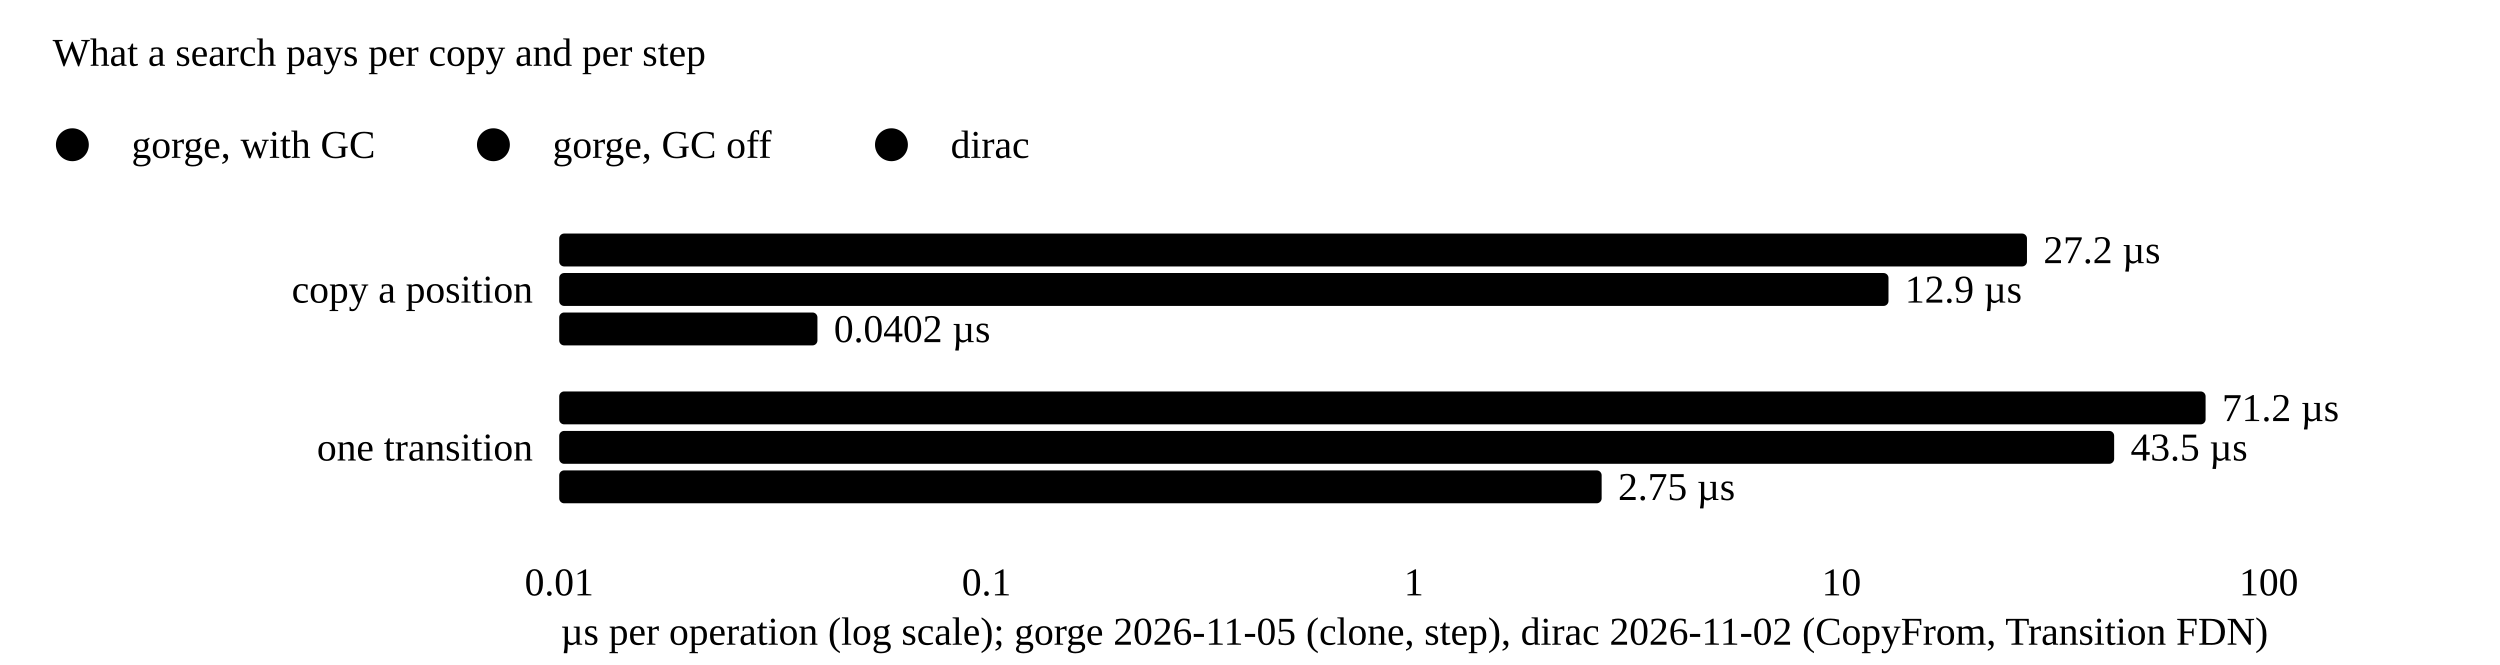
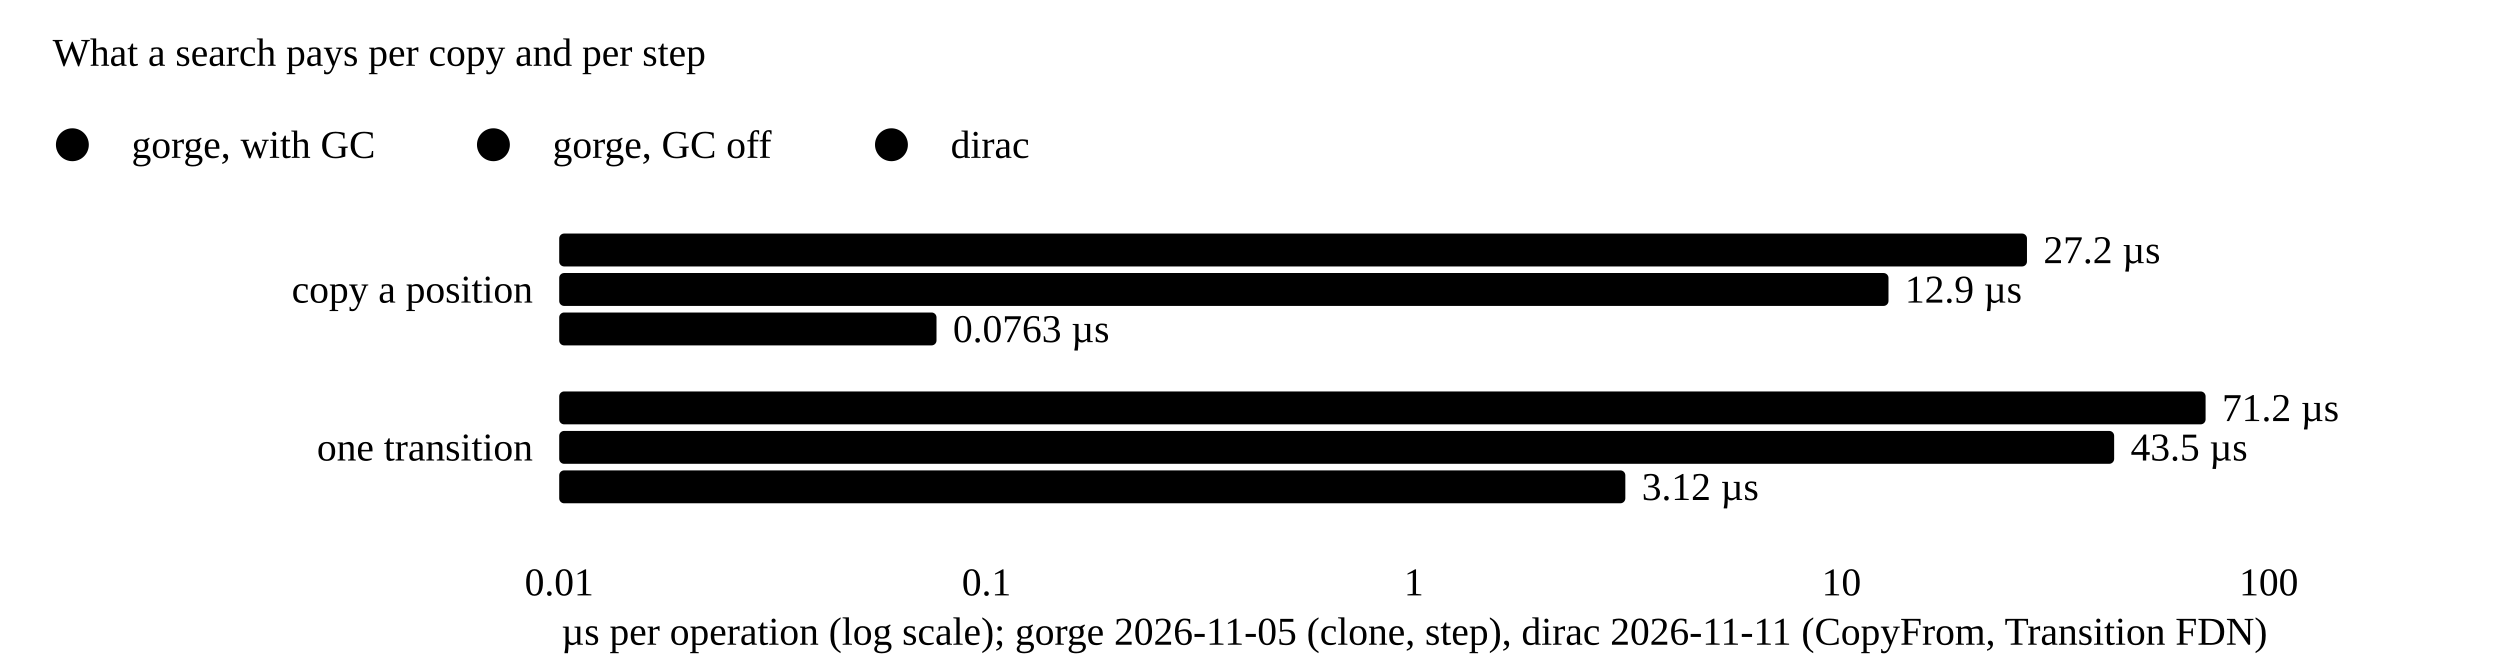
<svg xmlns="http://www.w3.org/2000/svg" class="mzc" viewBox="0 0 760 202" role="img" aria-label="Grouped bars, log scale: microseconds per copy and per transition, gorge against dirac">
  <text x="16.0" y="20.0" class="mz-title" text-anchor="start">What a search pays per copy and per step</text>
  <circle class="dot s1" cx="22" cy="44" r="5" />
  <text x="40.0" y="48.0" text-anchor="start">gorge, with GC</text>
  <circle class="dot s1 soft" cx="150" cy="44" r="5" />
  <text x="168.0" y="48.0" text-anchor="start">gorge, GC off</text>
  <circle class="dot s3" cx="271" cy="44" r="5" />
  <text x="289.0" y="48.0" text-anchor="start">dirac</text>
  <line class="mz-grid" x1="170.0" y1="64" x2="170.0" y2="166" />
  <text x="170.0" y="181.0" class="mz-muted" text-anchor="middle">0.01</text>
  <line class="mz-grid" x1="299.9" y1="64" x2="299.9" y2="166" />
  <text x="299.9" y="181.0" class="mz-muted" text-anchor="middle">0.1</text>
  <line class="mz-grid" x1="429.8" y1="64" x2="429.8" y2="166" />
  <text x="429.8" y="181.0" class="mz-muted" text-anchor="middle">1</text>
  <line class="mz-grid" x1="559.8" y1="64" x2="559.8" y2="166" />
  <text x="559.8" y="181.0" class="mz-muted" text-anchor="middle">10</text>
  <line class="mz-grid" x1="689.7" y1="64" x2="689.7" y2="166" />
  <text x="689.7" y="181.0" class="mz-muted" text-anchor="middle">100</text>
  <text x="162.0" y="92.0" text-anchor="end">copy a position</text>
  <g>
    <rect class="s1" x="170.0" y="71.0" width="446.2" height="10" rx="1.5" style="stroke:none" />
  </g>
  <text x="621.2" y="80.0" class="mz-muted" text-anchor="start">27.2 µs</text>
  <g>
    <rect class="s1 soft" x="170.0" y="83.0" width="404.1" height="10" rx="1.5" style="stroke:none" />
  </g>
  <text x="579.1" y="92.0" class="mz-muted" text-anchor="start">12.9 µs</text>
  <g>
-     <rect class="s3" x="170.0" y="95.0" width="78.5" height="10" rx="1.5" style="stroke:none" />
+     <rect class="s3" x="170.0" y="95.0" width="114.7" height="10" rx="1.5" style="stroke:none" />
  </g>
-   <text x="253.5" y="104.0" class="mz-muted" text-anchor="start">0.0402 µs</text>
+   <text x="289.7" y="104.0" class="mz-muted" text-anchor="start">0.0763 µs</text>
  <text x="162.0" y="140.0" text-anchor="end">one transition</text>
  <g>
    <rect class="s1" x="170.0" y="119.0" width="500.5" height="10" rx="1.5" style="stroke:none" />
  </g>
  <text x="675.5" y="128.0" class="mz-muted" text-anchor="start">71.2 µs</text>
  <g>
    <rect class="s1 soft" x="170.0" y="131.0" width="472.7" height="10" rx="1.5" style="stroke:none" />
  </g>
  <text x="647.7" y="140.0" class="mz-muted" text-anchor="start">43.5 µs</text>
  <g>
-     <rect class="s3" x="170.0" y="143.0" width="316.9" height="10" rx="1.5" style="stroke:none" />
+     <rect class="s3" x="170.0" y="143.0" width="324.1" height="10" rx="1.5" style="stroke:none" />
  </g>
-   <text x="491.9" y="152.0" class="mz-muted" text-anchor="start">2.75 µs</text>
+   <text x="499.1" y="152.0" class="mz-muted" text-anchor="start">3.12 µs</text>
  <line class="mz-axis" x1="170.0" y1="64" x2="170.0" y2="166" />
-   <text x="430.0" y="196.0" class="mz-muted" text-anchor="middle">µs per operation (log scale); gorge 2026-11-05 (clone, step), dirac 2026-11-02 (CopyFrom, Transition FDN)</text>
+   <text x="430.0" y="196.0" class="mz-muted" text-anchor="middle">µs per operation (log scale); gorge 2026-11-05 (clone, step), dirac 2026-11-11 (CopyFrom, Transition FDN)</text>
</svg>
